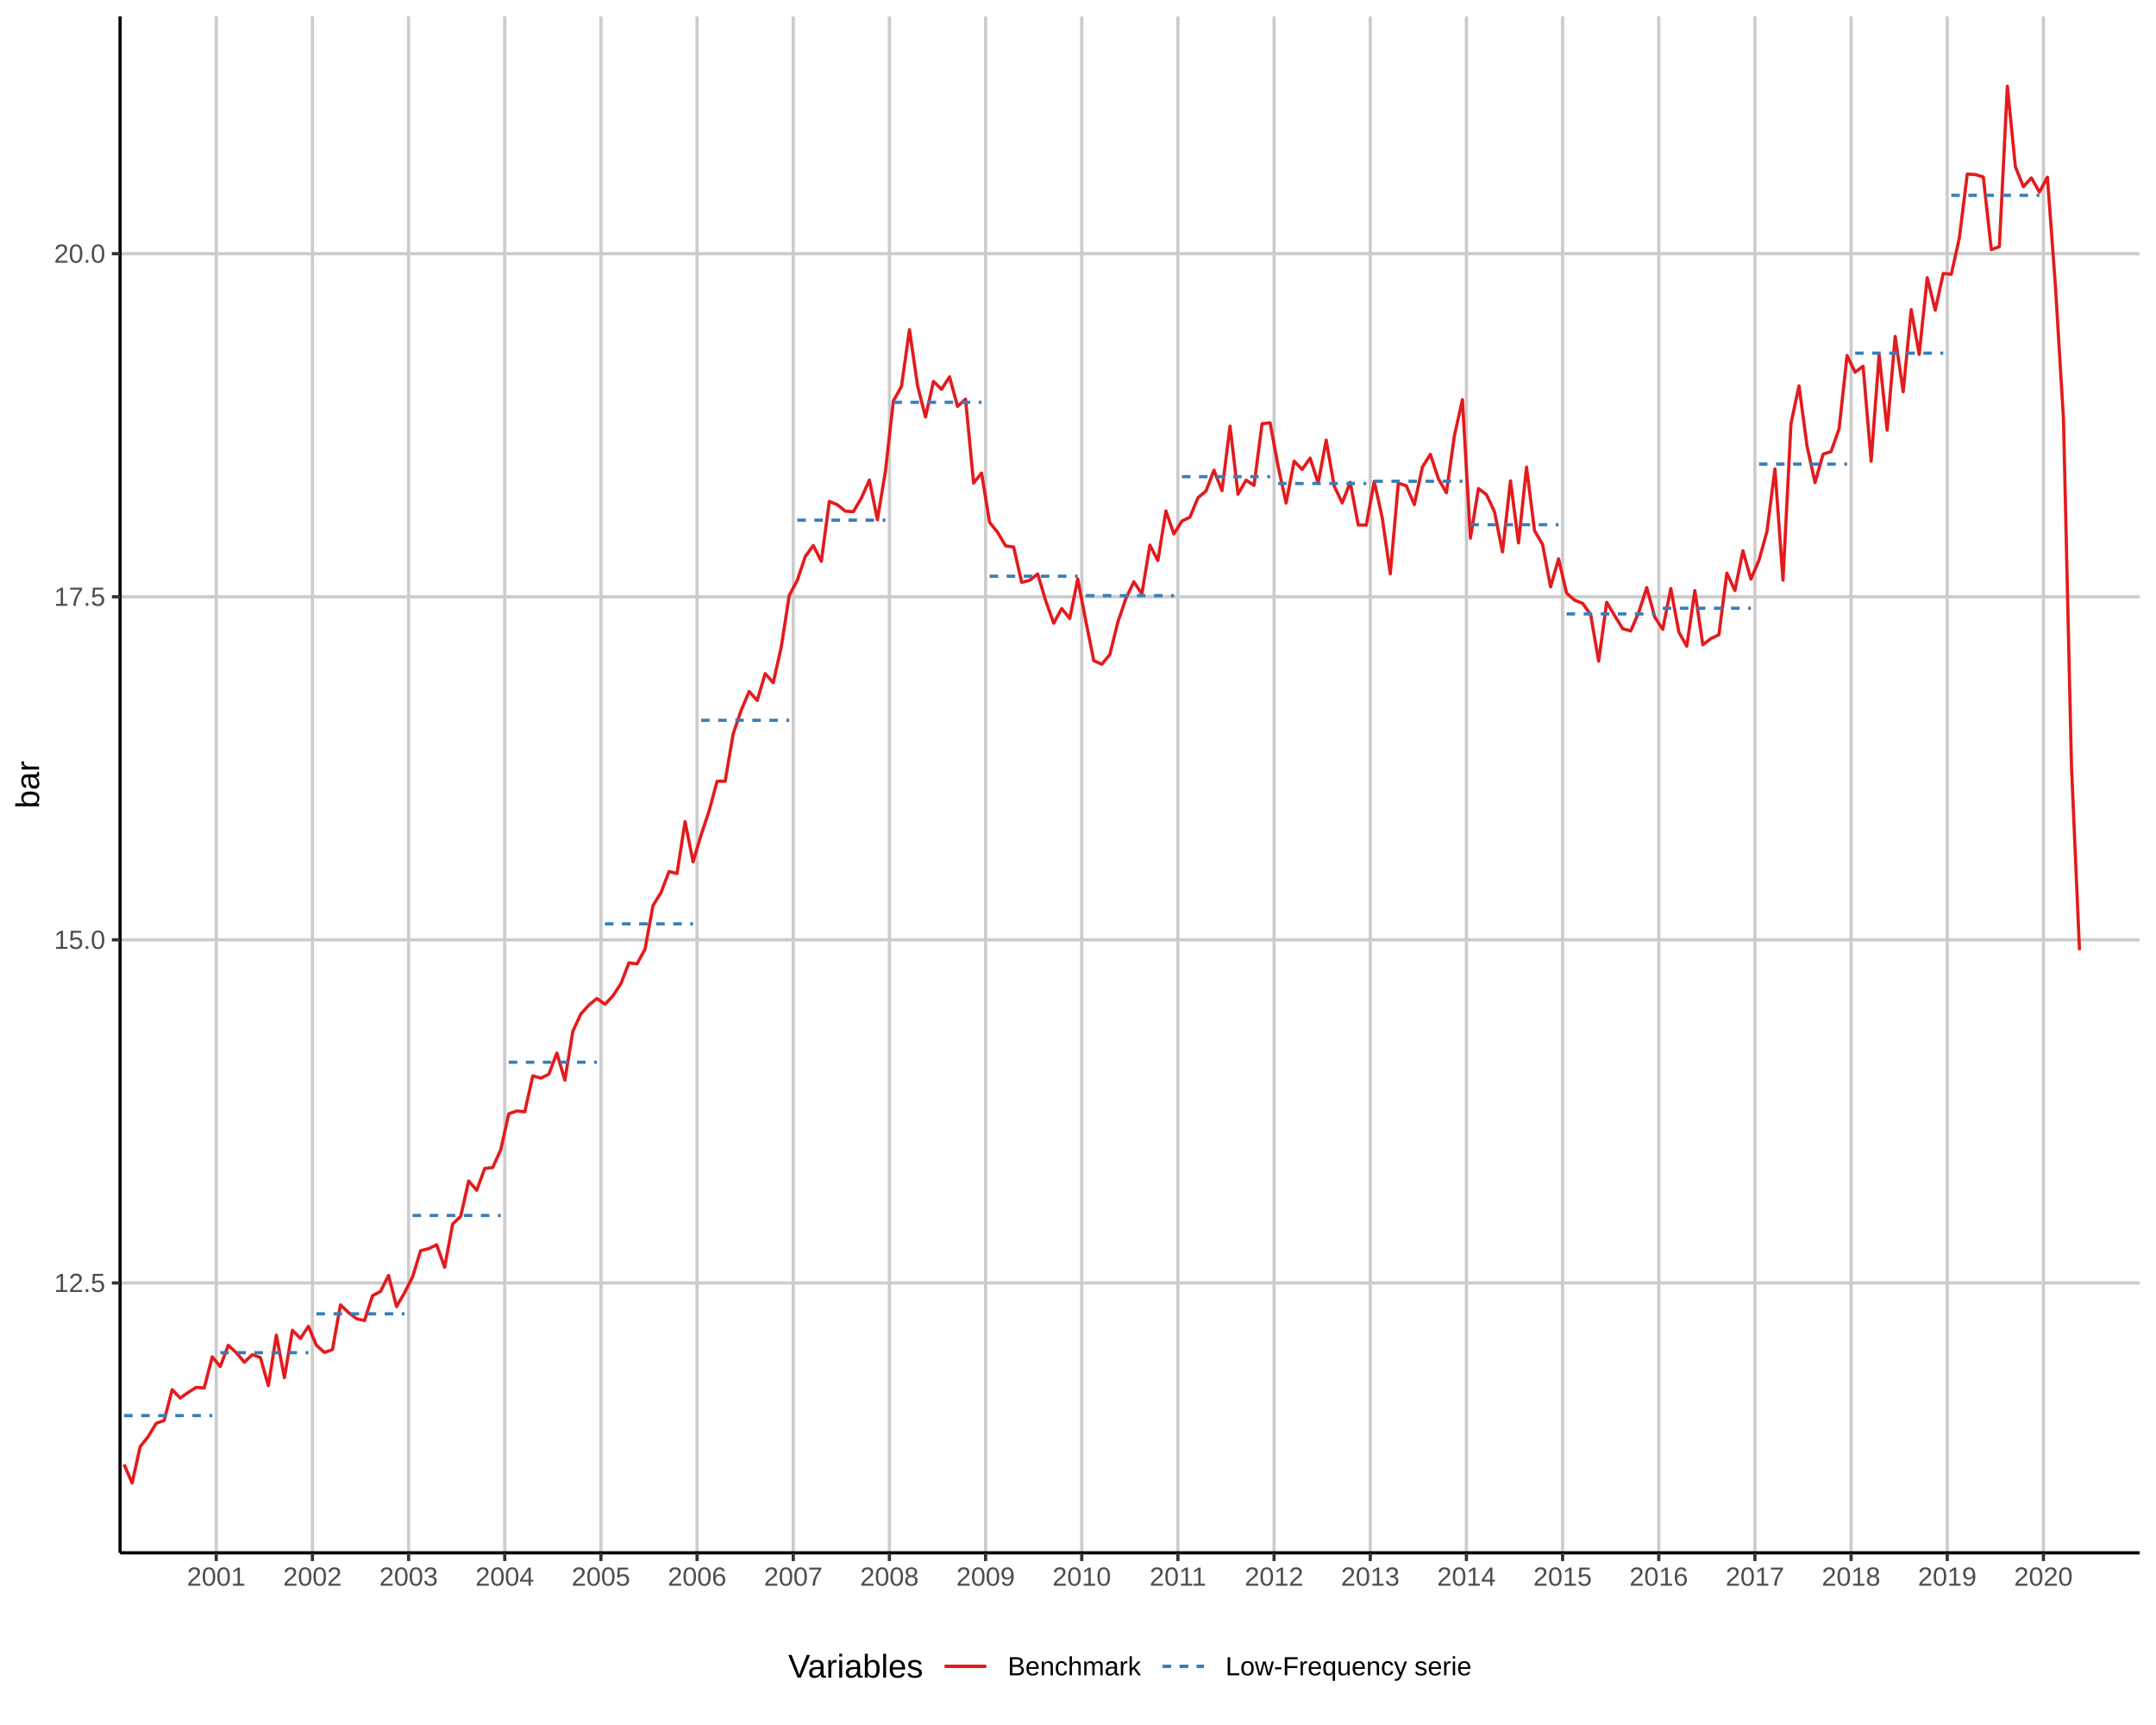
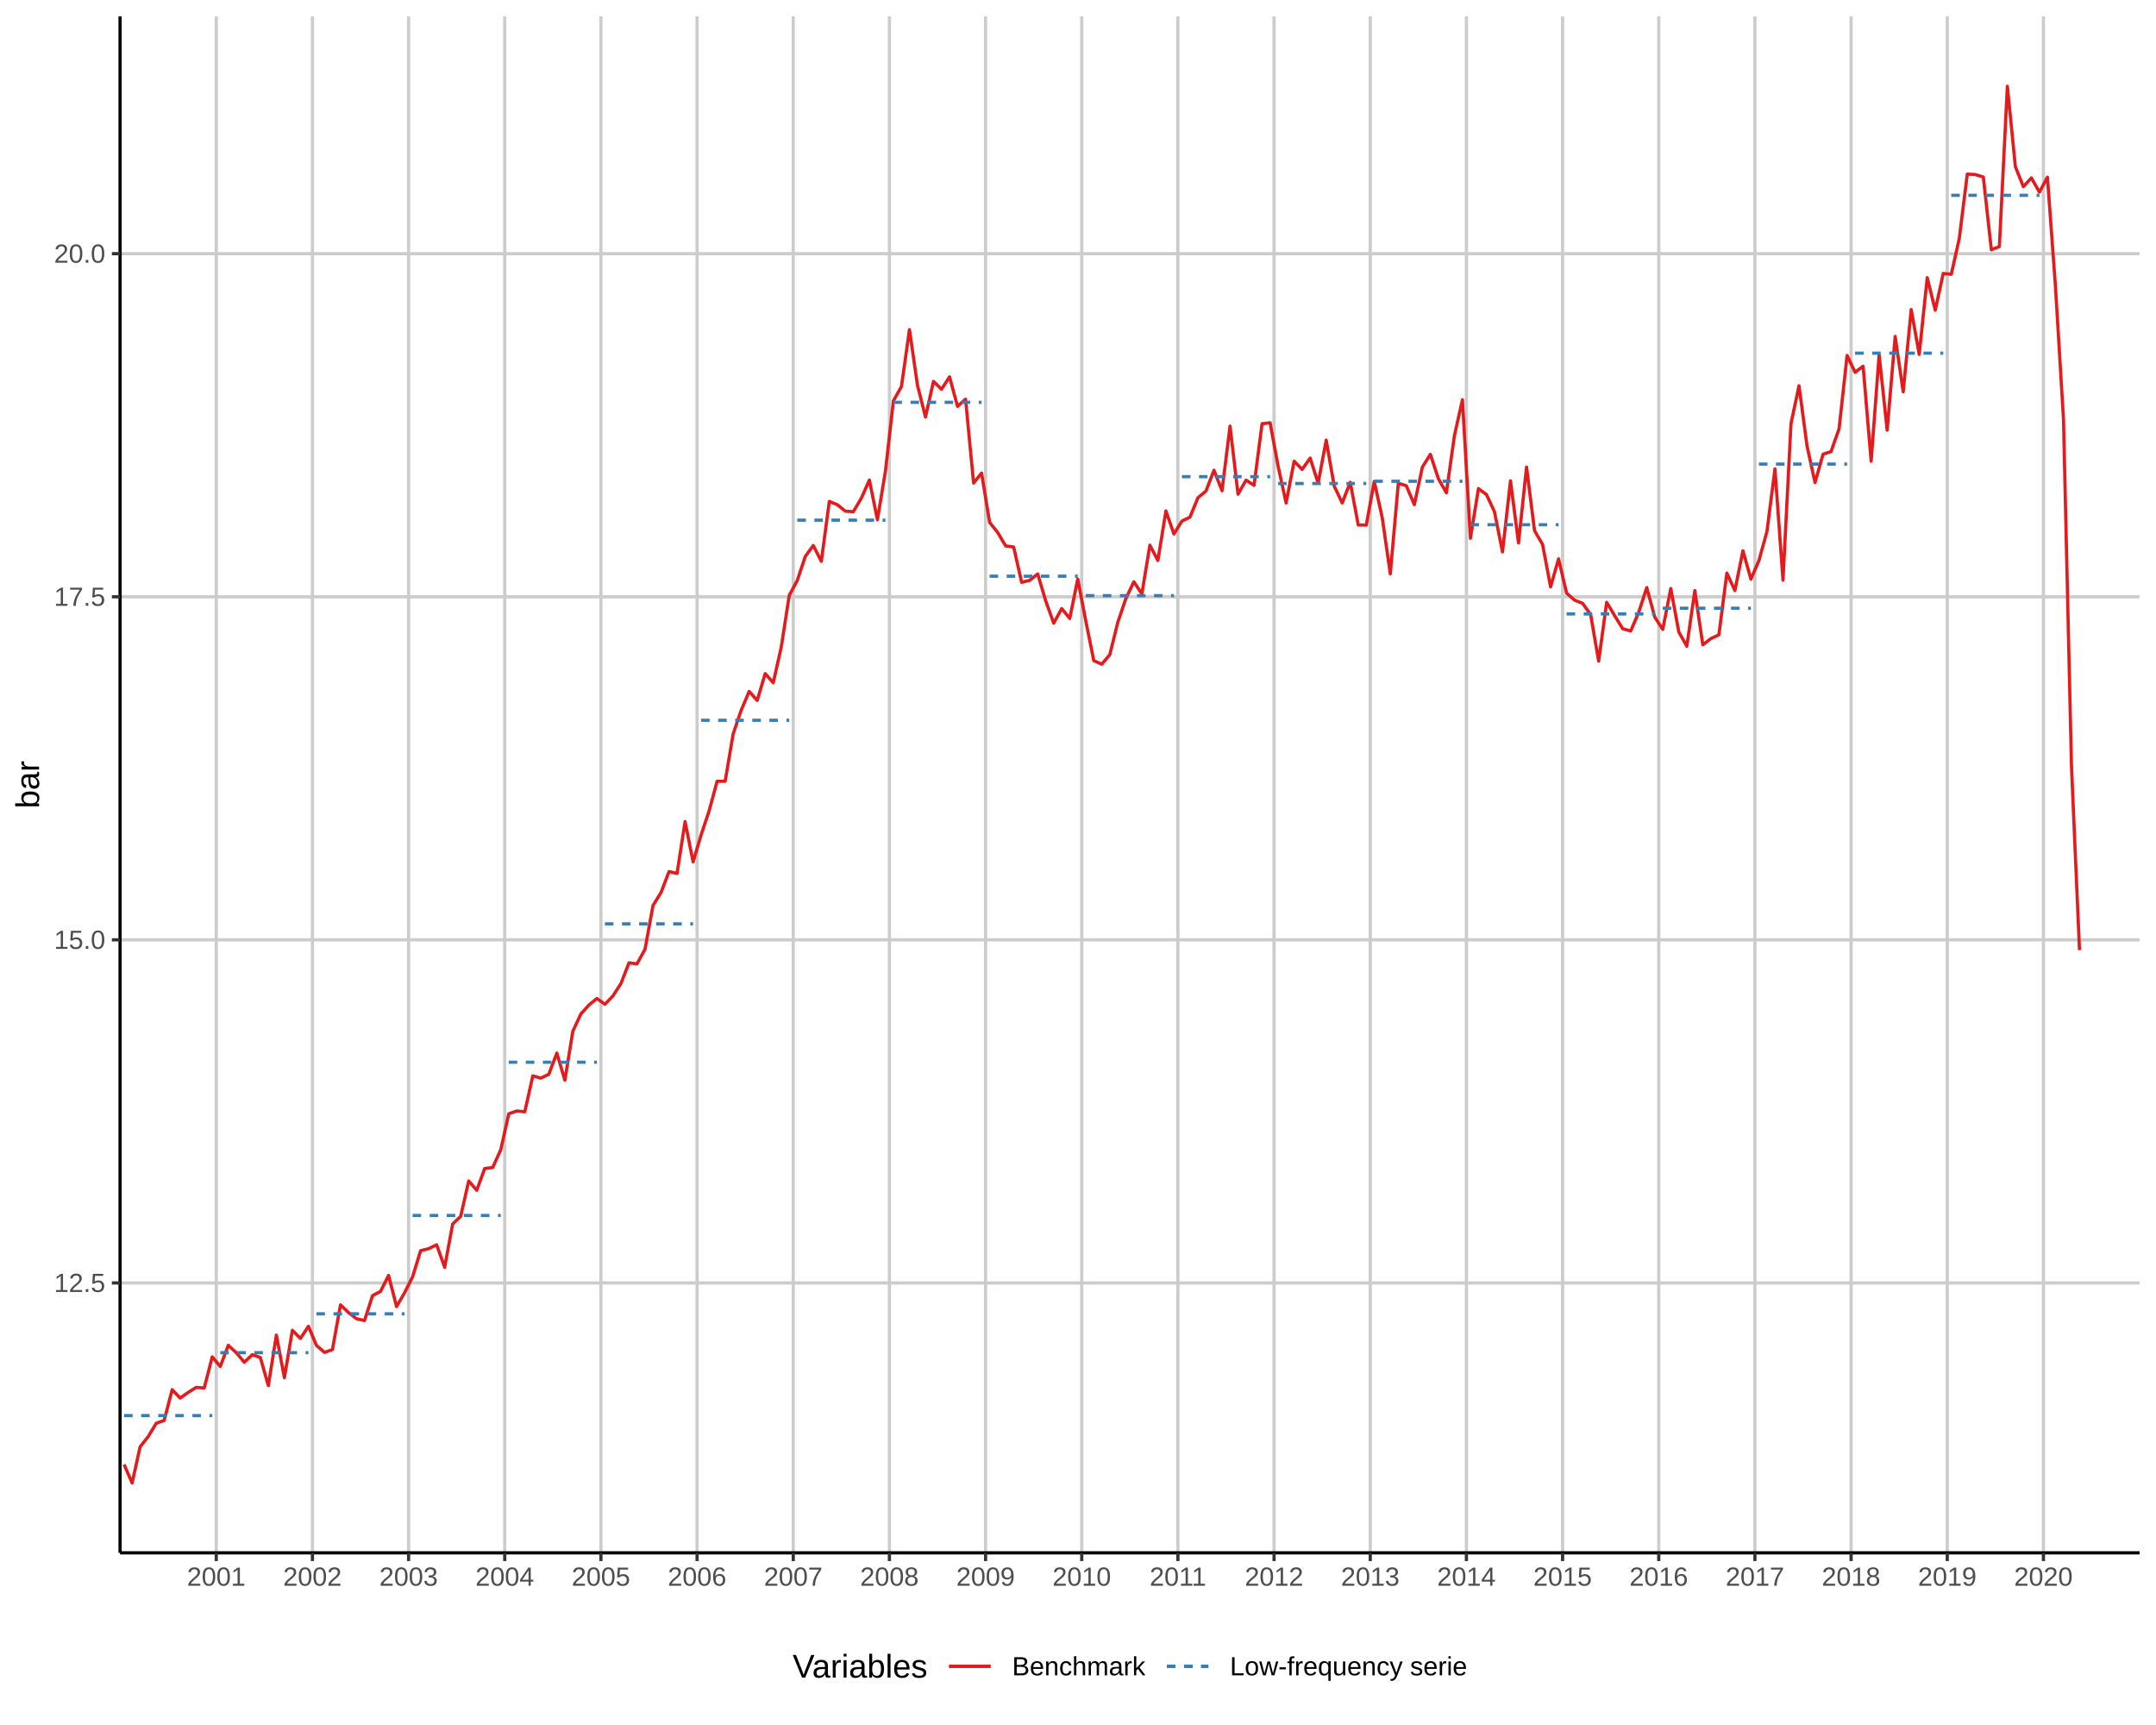
<svg xmlns="http://www.w3.org/2000/svg" viewBox="0 0 720.00 576.00">
  <defs>
    <style type="text/css">
    line, polyline, polygon, path, rect, circle {
      fill: none;
      stroke: #000000;
      stroke-linecap: round;
      stroke-linejoin: round;
      stroke-miterlimit: 10.00;
    }
  </style>
  </defs>
  <rect width="100%" height="100%" style="stroke: none; fill: #FFFFFF;" />
  <rect x="0.00" y="0.00" width="720.00" height="576.00" style="stroke-width: 1.07; stroke: #FFFFFF; fill: #FFFFFF;" />
  <defs>
    <clipPath id="cpNDAuMTB8NzE0LjUyfDUxOC41Mnw1LjQ4">
      <rect x="40.10" y="5.48" width="674.42" height="513.04" />
    </clipPath>
  </defs>
  <rect x="40.10" y="5.48" width="674.42" height="513.04" style="stroke-width: 1.07; stroke: none; fill: #FFFFFF;" clip-path="url(#cpNDAuMTB8NzE0LjUyfDUxOC41Mnw1LjQ4)" />
  <polyline points="40.10,428.39 714.52,428.39 " style="stroke-width: 1.07; stroke: #CCCCCC; stroke-linecap: butt;" clip-path="url(#cpNDAuMTB8NzE0LjUyfDUxOC41Mnw1LjQ4)" />
  <polyline points="40.10,313.83 714.52,313.83 " style="stroke-width: 1.07; stroke: #CCCCCC; stroke-linecap: butt;" clip-path="url(#cpNDAuMTB8NzE0LjUyfDUxOC41Mnw1LjQ4)" />
  <polyline points="40.10,199.27 714.52,199.27 " style="stroke-width: 1.07; stroke: #CCCCCC; stroke-linecap: butt;" clip-path="url(#cpNDAuMTB8NzE0LjUyfDUxOC41Mnw1LjQ4)" />
  <polyline points="40.10,84.71 714.52,84.71 " style="stroke-width: 1.07; stroke: #CCCCCC; stroke-linecap: butt;" clip-path="url(#cpNDAuMTB8NzE0LjUyfDUxOC41Mnw1LjQ4)" />
  <polyline points="72.22,518.52 72.22,5.48 " style="stroke-width: 1.07; stroke: #CCCCCC; stroke-linecap: butt;" clip-path="url(#cpNDAuMTB8NzE0LjUyfDUxOC41Mnw1LjQ4)" />
  <polyline points="104.33,518.52 104.33,5.48 " style="stroke-width: 1.07; stroke: #CCCCCC; stroke-linecap: butt;" clip-path="url(#cpNDAuMTB8NzE0LjUyfDUxOC41Mnw1LjQ4)" />
  <polyline points="136.45,518.52 136.45,5.48 " style="stroke-width: 1.07; stroke: #CCCCCC; stroke-linecap: butt;" clip-path="url(#cpNDAuMTB8NzE0LjUyfDUxOC41Mnw1LjQ4)" />
  <polyline points="168.56,518.52 168.56,5.48 " style="stroke-width: 1.07; stroke: #CCCCCC; stroke-linecap: butt;" clip-path="url(#cpNDAuMTB8NzE0LjUyfDUxOC41Mnw1LjQ4)" />
  <polyline points="200.68,518.52 200.68,5.48 " style="stroke-width: 1.07; stroke: #CCCCCC; stroke-linecap: butt;" clip-path="url(#cpNDAuMTB8NzE0LjUyfDUxOC41Mnw1LjQ4)" />
  <polyline points="232.79,518.52 232.79,5.48 " style="stroke-width: 1.07; stroke: #CCCCCC; stroke-linecap: butt;" clip-path="url(#cpNDAuMTB8NzE0LjUyfDUxOC41Mnw1LjQ4)" />
  <polyline points="264.91,518.52 264.91,5.48 " style="stroke-width: 1.07; stroke: #CCCCCC; stroke-linecap: butt;" clip-path="url(#cpNDAuMTB8NzE0LjUyfDUxOC41Mnw1LjQ4)" />
  <polyline points="297.02,518.52 297.02,5.48 " style="stroke-width: 1.07; stroke: #CCCCCC; stroke-linecap: butt;" clip-path="url(#cpNDAuMTB8NzE0LjUyfDUxOC41Mnw1LjQ4)" />
  <polyline points="329.14,518.52 329.14,5.48 " style="stroke-width: 1.07; stroke: #CCCCCC; stroke-linecap: butt;" clip-path="url(#cpNDAuMTB8NzE0LjUyfDUxOC41Mnw1LjQ4)" />
  <polyline points="361.25,518.52 361.25,5.48 " style="stroke-width: 1.07; stroke: #CCCCCC; stroke-linecap: butt;" clip-path="url(#cpNDAuMTB8NzE0LjUyfDUxOC41Mnw1LjQ4)" />
  <polyline points="393.37,518.52 393.37,5.48 " style="stroke-width: 1.07; stroke: #CCCCCC; stroke-linecap: butt;" clip-path="url(#cpNDAuMTB8NzE0LjUyfDUxOC41Mnw1LjQ4)" />
  <polyline points="425.48,518.52 425.48,5.48 " style="stroke-width: 1.07; stroke: #CCCCCC; stroke-linecap: butt;" clip-path="url(#cpNDAuMTB8NzE0LjUyfDUxOC41Mnw1LjQ4)" />
  <polyline points="457.60,518.52 457.60,5.48 " style="stroke-width: 1.07; stroke: #CCCCCC; stroke-linecap: butt;" clip-path="url(#cpNDAuMTB8NzE0LjUyfDUxOC41Mnw1LjQ4)" />
  <polyline points="489.71,518.52 489.71,5.48 " style="stroke-width: 1.07; stroke: #CCCCCC; stroke-linecap: butt;" clip-path="url(#cpNDAuMTB8NzE0LjUyfDUxOC41Mnw1LjQ4)" />
  <polyline points="521.83,518.52 521.83,5.48 " style="stroke-width: 1.07; stroke: #CCCCCC; stroke-linecap: butt;" clip-path="url(#cpNDAuMTB8NzE0LjUyfDUxOC41Mnw1LjQ4)" />
  <polyline points="553.95,518.52 553.95,5.48 " style="stroke-width: 1.07; stroke: #CCCCCC; stroke-linecap: butt;" clip-path="url(#cpNDAuMTB8NzE0LjUyfDUxOC41Mnw1LjQ4)" />
  <polyline points="586.06,518.52 586.06,5.48 " style="stroke-width: 1.07; stroke: #CCCCCC; stroke-linecap: butt;" clip-path="url(#cpNDAuMTB8NzE0LjUyfDUxOC41Mnw1LjQ4)" />
  <polyline points="618.18,518.52 618.18,5.48 " style="stroke-width: 1.07; stroke: #CCCCCC; stroke-linecap: butt;" clip-path="url(#cpNDAuMTB8NzE0LjUyfDUxOC41Mnw1LjQ4)" />
  <polyline points="650.29,518.52 650.29,5.48 " style="stroke-width: 1.07; stroke: #CCCCCC; stroke-linecap: butt;" clip-path="url(#cpNDAuMTB8NzE0LjUyfDUxOC41Mnw1LjQ4)" />
  <polyline points="682.41,518.52 682.41,5.48 " style="stroke-width: 1.07; stroke: #CCCCCC; stroke-linecap: butt;" clip-path="url(#cpNDAuMTB8NzE0LjUyfDUxOC41Mnw1LjQ4)" />
  <polyline points="41.44,489.01 44.12,495.20 46.79,483.10 49.47,479.72 52.15,475.27 54.82,474.31 57.50,464.03 60.18,466.83 62.85,464.94 65.53,463.26 68.20,463.47 70.88,453.07 73.56,456.30 76.23,449.21 78.91,451.68 81.59,454.87 84.26,452.33 86.94,453.30 89.61,462.68 92.29,445.82 94.97,460.02 97.64,444.19 100.32,446.93 103.00,442.86 105.67,449.24 108.35,451.59 111.02,450.65 113.70,435.71 116.38,438.27 119.05,440.34 121.73,440.95 124.41,432.63 127.08,431.22 129.76,425.88 132.43,436.28 135.11,431.64 137.79,426.36 140.46,417.62 143.14,416.95 145.82,415.65 148.49,423.16 151.17,408.70 153.84,406.17 156.52,394.34 159.20,397.45 161.87,390.17 164.55,389.84 167.23,383.89 169.90,371.91 172.58,370.97 175.25,371.24 177.93,359.25 180.61,360.00 183.28,358.71 185.96,351.63 188.64,360.69 191.31,344.31 193.99,338.57 196.66,335.59 199.34,333.41 202.02,335.34 204.69,332.54 207.37,328.40 210.05,321.50 212.72,321.84 215.40,316.97 218.07,302.37 220.75,298.02 223.43,291.02 226.10,291.67 228.78,274.34 231.46,287.79 234.13,278.80 236.81,270.78 239.48,260.87 242.16,260.88 244.84,245.07 247.51,237.19 250.19,230.87 252.87,233.88 255.54,224.92 258.22,227.98 260.90,216.07 263.57,198.81 266.25,193.82 268.92,185.82 271.60,182.14 274.28,187.44 276.95,167.43 279.63,168.53 282.31,170.69 284.98,170.85 287.66,166.31 290.33,160.28 293.01,173.55 295.69,157.34 298.36,133.83 301.04,129.06 303.72,110.06 306.39,128.64 309.07,139.24 311.74,127.35 314.42,129.98 317.10,125.83 319.77,135.70 322.45,133.28 325.13,161.29 327.80,157.97 330.48,174.42 333.15,177.76 335.83,182.28 338.51,182.66 341.18,194.45 343.86,193.78 346.54,191.64 349.21,200.60 351.89,208.10 354.56,203.20 357.24,206.50 359.92,193.34 362.59,207.29 365.27,220.60 367.95,221.79 370.62,218.59 373.30,207.77 375.97,199.90 378.65,194.26 381.33,198.32 384.00,182.03 386.68,187.17 389.36,170.61 392.03,178.30 394.71,173.99 397.38,172.69 400.06,166.20 402.74,163.96 405.41,157.01 408.09,163.86 410.77,142.30 413.44,165.02 416.12,160.32 418.79,162.07 421.47,141.49 424.15,141.17 426.82,155.67 429.50,167.95 432.18,153.99 434.85,156.75 437.53,152.97 440.20,161.33 442.88,146.97 445.56,162.31 448.23,167.94 450.91,161.04 453.59,175.30 456.26,175.35 458.94,160.76 461.61,172.93 464.29,191.60 466.97,161.35 469.64,162.20 472.32,168.51 475.00,155.98 477.67,151.70 480.35,159.85 483.02,164.54 485.70,145.50 488.38,133.48 491.05,179.72 493.73,163.13 496.41,165.15 499.08,170.87 501.76,184.30 504.43,160.55 507.11,181.30 509.79,155.98 512.46,177.19 515.14,181.78 517.82,195.96 520.49,186.61 523.17,198.06 525.84,200.41 528.52,201.46 531.20,205.24 533.87,220.77 536.55,201.11 539.23,205.60 541.90,209.93 544.58,210.69 547.25,204.46 549.93,196.20 552.61,206.04 555.28,210.17 557.96,196.51 560.64,211.02 563.31,215.77 565.99,197.21 568.66,215.32 571.34,213.23 574.02,211.97 576.69,191.36 579.37,197.19 582.05,183.90 584.72,193.39 587.40,187.15 590.07,177.48 592.75,156.59 595.43,193.72 598.10,141.47 600.78,128.83 603.46,148.92 606.13,161.15 608.81,151.67 611.48,150.79 614.16,143.19 616.84,118.70 619.51,124.30 622.19,122.29 624.87,154.01 627.54,118.47 630.22,143.65 632.89,112.34 635.57,130.82 638.25,103.36 640.92,118.34 643.60,92.72 646.28,103.58 648.95,91.31 651.63,91.59 654.30,79.65 656.98,58.13 659.66,58.29 662.33,59.10 665.01,83.37 667.69,82.35 670.36,28.80 673.04,55.67 675.71,62.33 678.39,59.40 681.07,64.15 683.74,59.17 686.42,95.60 689.10,139.82 691.77,255.74 694.45,317.26 " style="stroke-width: 1.07; stroke: #E41A1C; stroke-linecap: butt;" clip-path="url(#cpNDAuMTB8NzE0LjUyfDUxOC41Mnw1LjQ4)" />
  <polyline points="41.44,472.68 44.12,472.68 46.79,472.68 49.47,472.68 52.15,472.68 54.82,472.68 57.50,472.68 60.18,472.68 62.85,472.68 65.53,472.68 68.20,472.68 70.88,472.68 " style="stroke-width: 1.07; stroke: #377EB8; stroke-dasharray: 2.85,2.85; stroke-linecap: butt;" clip-path="url(#cpNDAuMTB8NzE0LjUyfDUxOC41Mnw1LjQ4)" />
  <polyline points="73.56,451.68 76.23,451.68 78.91,451.68 81.59,451.68 84.26,451.68 86.94,451.68 89.61,451.68 92.29,451.68 94.97,451.68 97.64,451.68 100.32,451.68 103.00,451.68 " style="stroke-width: 1.07; stroke: #377EB8; stroke-dasharray: 2.85,2.85; stroke-linecap: butt;" clip-path="url(#cpNDAuMTB8NzE0LjUyfDUxOC41Mnw1LjQ4)" />
  <polyline points="105.67,438.70 108.35,438.70 111.02,438.70 113.70,438.70 116.38,438.70 119.05,438.70 121.73,438.70 124.41,438.70 127.08,438.70 129.76,438.70 132.43,438.70 135.11,438.70 " style="stroke-width: 1.07; stroke: #377EB8; stroke-dasharray: 2.85,2.85; stroke-linecap: butt;" clip-path="url(#cpNDAuMTB8NzE0LjUyfDUxOC41Mnw1LjQ4)" />
  <polyline points="137.79,405.86 140.46,405.86 143.14,405.86 145.82,405.86 148.49,405.86 151.17,405.86 153.84,405.86 156.52,405.86 159.20,405.86 161.87,405.86 164.55,405.86 167.23,405.86 " style="stroke-width: 1.07; stroke: #377EB8; stroke-dasharray: 2.85,2.85; stroke-linecap: butt;" clip-path="url(#cpNDAuMTB8NzE0LjUyfDUxOC41Mnw1LjQ4)" />
  <polyline points="169.90,354.69 172.58,354.69 175.25,354.69 177.93,354.69 180.61,354.69 183.28,354.69 185.96,354.69 188.64,354.69 191.31,354.69 193.99,354.69 196.66,354.69 199.34,354.69 " style="stroke-width: 1.07; stroke: #377EB8; stroke-dasharray: 2.85,2.85; stroke-linecap: butt;" clip-path="url(#cpNDAuMTB8NzE0LjUyfDUxOC41Mnw1LjQ4)" />
  <polyline points="202.02,308.48 204.69,308.48 207.37,308.48 210.05,308.48 212.72,308.48 215.40,308.48 218.07,308.48 220.75,308.48 223.43,308.48 226.10,308.48 228.78,308.48 231.46,308.48 " style="stroke-width: 1.07; stroke: #377EB8; stroke-dasharray: 2.85,2.85; stroke-linecap: butt;" clip-path="url(#cpNDAuMTB8NzE0LjUyfDUxOC41Mnw1LjQ4)" />
  <polyline points="234.13,240.51 236.81,240.51 239.48,240.51 242.16,240.51 244.84,240.51 247.51,240.51 250.19,240.51 252.87,240.51 255.54,240.51 258.22,240.51 260.90,240.51 263.57,240.51 " style="stroke-width: 1.07; stroke: #377EB8; stroke-dasharray: 2.85,2.85; stroke-linecap: butt;" clip-path="url(#cpNDAuMTB8NzE0LjUyfDUxOC41Mnw1LjQ4)" />
  <polyline points="266.25,173.68 268.92,173.68 271.60,173.68 274.28,173.68 276.95,173.68 279.63,173.68 282.31,173.68 284.98,173.68 287.66,173.68 290.33,173.68 293.01,173.68 295.69,173.68 " style="stroke-width: 1.07; stroke: #377EB8; stroke-dasharray: 2.85,2.85; stroke-linecap: butt;" clip-path="url(#cpNDAuMTB8NzE0LjUyfDUxOC41Mnw1LjQ4)" />
  <polyline points="298.36,134.35 301.04,134.35 303.72,134.35 306.39,134.35 309.07,134.35 311.74,134.35 314.42,134.35 317.10,134.35 319.77,134.35 322.45,134.35 325.13,134.35 327.80,134.35 " style="stroke-width: 1.07; stroke: #377EB8; stroke-dasharray: 2.85,2.85; stroke-linecap: butt;" clip-path="url(#cpNDAuMTB8NzE0LjUyfDUxOC41Mnw1LjQ4)" />
  <polyline points="330.48,192.40 333.15,192.40 335.83,192.40 338.51,192.40 341.18,192.40 343.86,192.40 346.54,192.40 349.21,192.40 351.89,192.40 354.56,192.40 357.24,192.40 359.92,192.40 " style="stroke-width: 1.07; stroke: #377EB8; stroke-dasharray: 2.85,2.85; stroke-linecap: butt;" clip-path="url(#cpNDAuMTB8NzE0LjUyfDUxOC41Mnw1LjQ4)" />
  <polyline points="362.59,198.89 365.27,198.89 367.95,198.89 370.62,198.89 373.30,198.89 375.97,198.89 378.65,198.89 381.33,198.89 384.00,198.89 386.68,198.89 389.36,198.89 392.03,198.89 " style="stroke-width: 1.07; stroke: #377EB8; stroke-dasharray: 2.85,2.85; stroke-linecap: butt;" clip-path="url(#cpNDAuMTB8NzE0LjUyfDUxOC41Mnw1LjQ4)" />
  <polyline points="394.71,159.17 397.38,159.17 400.06,159.17 402.74,159.17 405.41,159.17 408.09,159.17 410.77,159.17 413.44,159.17 416.12,159.17 418.79,159.17 421.47,159.17 424.15,159.17 " style="stroke-width: 1.07; stroke: #377EB8; stroke-dasharray: 2.85,2.85; stroke-linecap: butt;" clip-path="url(#cpNDAuMTB8NzE0LjUyfDUxOC41Mnw1LjQ4)" />
  <polyline points="426.82,161.46 429.50,161.46 432.18,161.46 434.85,161.46 437.53,161.46 440.20,161.46 442.88,161.46 445.56,161.46 448.23,161.46 450.91,161.46 453.59,161.46 456.26,161.46 " style="stroke-width: 1.07; stroke: #377EB8; stroke-dasharray: 2.85,2.85; stroke-linecap: butt;" clip-path="url(#cpNDAuMTB8NzE0LjUyfDUxOC41Mnw1LjQ4)" />
  <polyline points="458.94,160.70 461.61,160.70 464.29,160.70 466.97,160.70 469.64,160.70 472.32,160.70 475.00,160.70 477.67,160.70 480.35,160.70 483.02,160.70 485.70,160.70 488.38,160.70 " style="stroke-width: 1.07; stroke: #377EB8; stroke-dasharray: 2.85,2.85; stroke-linecap: butt;" clip-path="url(#cpNDAuMTB8NzE0LjUyfDUxOC41Mnw1LjQ4)" />
  <polyline points="491.05,175.21 493.73,175.21 496.41,175.21 499.08,175.21 501.76,175.21 504.43,175.21 507.11,175.21 509.79,175.21 512.46,175.21 515.14,175.21 517.82,175.21 520.49,175.21 " style="stroke-width: 1.07; stroke: #377EB8; stroke-dasharray: 2.85,2.85; stroke-linecap: butt;" clip-path="url(#cpNDAuMTB8NzE0LjUyfDUxOC41Mnw1LjQ4)" />
  <polyline points="523.17,205.00 525.84,205.00 528.52,205.00 531.20,205.00 533.87,205.00 536.55,205.00 539.23,205.00 541.90,205.00 544.58,205.00 547.25,205.00 549.93,205.00 552.61,205.00 " style="stroke-width: 1.07; stroke: #377EB8; stroke-dasharray: 2.85,2.85; stroke-linecap: butt;" clip-path="url(#cpNDAuMTB8NzE0LjUyfDUxOC41Mnw1LjQ4)" />
  <polyline points="555.28,203.09 557.96,203.09 560.64,203.09 563.31,203.09 565.99,203.09 568.66,203.09 571.34,203.09 574.02,203.09 576.69,203.09 579.37,203.09 582.05,203.09 584.72,203.09 " style="stroke-width: 1.07; stroke: #377EB8; stroke-dasharray: 2.85,2.85; stroke-linecap: butt;" clip-path="url(#cpNDAuMTB8NzE0LjUyfDUxOC41Mnw1LjQ4)" />
  <polyline points="587.40,154.97 590.07,154.97 592.75,154.97 595.43,154.97 598.10,154.97 600.78,154.97 603.46,154.97 606.13,154.97 608.81,154.97 611.48,154.97 614.16,154.97 616.84,154.97 " style="stroke-width: 1.07; stroke: #377EB8; stroke-dasharray: 2.85,2.85; stroke-linecap: butt;" clip-path="url(#cpNDAuMTB8NzE0LjUyfDUxOC41Mnw1LjQ4)" />
  <polyline points="619.51,117.93 622.19,117.93 624.87,117.93 627.54,117.93 630.22,117.93 632.89,117.93 635.57,117.93 638.25,117.93 640.92,117.93 643.60,117.93 646.28,117.93 648.95,117.93 " style="stroke-width: 1.07; stroke: #377EB8; stroke-dasharray: 2.85,2.85; stroke-linecap: butt;" clip-path="url(#cpNDAuMTB8NzE0LjUyfDUxOC41Mnw1LjQ4)" />
  <polyline points="651.63,65.23 654.30,65.23 656.98,65.23 659.66,65.23 662.33,65.23 665.01,65.23 667.69,65.23 670.36,65.23 673.04,65.23 675.71,65.23 678.39,65.23 681.07,65.23 " style="stroke-width: 1.07; stroke: #377EB8; stroke-dasharray: 2.85,2.85; stroke-linecap: butt;" clip-path="url(#cpNDAuMTB8NzE0LjUyfDUxOC41Mnw1LjQ4)" />
  <defs>
    <clipPath id="cpMC4wMHw3MjAuMDB8NTc2LjAwfDAuMDA=">
      <rect x="0.00" y="0.00" width="720.00" height="576.00" />
    </clipPath>
  </defs>
  <polyline points="40.10,518.52 40.10,5.48 " style="stroke-width: 1.07; stroke-linecap: butt;" clip-path="url(#cpMC4wMHw3MjAuMDB8NTc2LjAwfDAuMDA=)" />
  <g clip-path="url(#cpMC4wMHw3MjAuMDB8NTc2LjAwfDAuMDA=)">
    <text x="18.06" y="431.41" style="font-size: 8.80px; fill: #4D4D4D; font-family: Liberation Sans;" textLength="17.11px" lengthAdjust="spacingAndGlyphs">12.5</text>
  </g>
  <g clip-path="url(#cpMC4wMHw3MjAuMDB8NTc2LjAwfDAuMDA=)">
    <text x="18.06" y="316.85" style="font-size: 8.80px; fill: #4D4D4D; font-family: Liberation Sans;" textLength="17.11px" lengthAdjust="spacingAndGlyphs">15.0</text>
  </g>
  <g clip-path="url(#cpMC4wMHw3MjAuMDB8NTc2LjAwfDAuMDA=)">
    <text x="18.06" y="202.29" style="font-size: 8.80px; fill: #4D4D4D; font-family: Liberation Sans;" textLength="17.11px" lengthAdjust="spacingAndGlyphs">17.5</text>
  </g>
  <g clip-path="url(#cpMC4wMHw3MjAuMDB8NTc2LjAwfDAuMDA=)">
    <text x="18.06" y="87.73" style="font-size: 8.80px; fill: #4D4D4D; font-family: Liberation Sans;" textLength="17.11px" lengthAdjust="spacingAndGlyphs">20.0</text>
  </g>
  <polyline points="37.36,428.39 40.10,428.39 " style="stroke-width: 1.07; stroke: #333333; stroke-linecap: butt;" clip-path="url(#cpMC4wMHw3MjAuMDB8NTc2LjAwfDAuMDA=)" />
  <polyline points="37.36,313.83 40.10,313.83 " style="stroke-width: 1.07; stroke: #333333; stroke-linecap: butt;" clip-path="url(#cpMC4wMHw3MjAuMDB8NTc2LjAwfDAuMDA=)" />
  <polyline points="37.36,199.27 40.10,199.27 " style="stroke-width: 1.07; stroke: #333333; stroke-linecap: butt;" clip-path="url(#cpMC4wMHw3MjAuMDB8NTc2LjAwfDAuMDA=)" />
  <polyline points="37.36,84.71 40.10,84.71 " style="stroke-width: 1.07; stroke: #333333; stroke-linecap: butt;" clip-path="url(#cpMC4wMHw3MjAuMDB8NTc2LjAwfDAuMDA=)" />
  <polyline points="40.10,518.52 714.52,518.52 " style="stroke-width: 1.07; stroke-linecap: butt;" clip-path="url(#cpMC4wMHw3MjAuMDB8NTc2LjAwfDAuMDA=)" />
  <polyline points="72.22,521.26 72.22,518.52 " style="stroke-width: 1.07; stroke: #333333; stroke-linecap: butt;" clip-path="url(#cpMC4wMHw3MjAuMDB8NTc2LjAwfDAuMDA=)" />
  <polyline points="104.33,521.26 104.33,518.52 " style="stroke-width: 1.07; stroke: #333333; stroke-linecap: butt;" clip-path="url(#cpMC4wMHw3MjAuMDB8NTc2LjAwfDAuMDA=)" />
  <polyline points="136.45,521.26 136.45,518.52 " style="stroke-width: 1.07; stroke: #333333; stroke-linecap: butt;" clip-path="url(#cpMC4wMHw3MjAuMDB8NTc2LjAwfDAuMDA=)" />
  <polyline points="168.56,521.26 168.56,518.52 " style="stroke-width: 1.07; stroke: #333333; stroke-linecap: butt;" clip-path="url(#cpMC4wMHw3MjAuMDB8NTc2LjAwfDAuMDA=)" />
  <polyline points="200.68,521.26 200.68,518.52 " style="stroke-width: 1.07; stroke: #333333; stroke-linecap: butt;" clip-path="url(#cpMC4wMHw3MjAuMDB8NTc2LjAwfDAuMDA=)" />
  <polyline points="232.79,521.26 232.79,518.52 " style="stroke-width: 1.07; stroke: #333333; stroke-linecap: butt;" clip-path="url(#cpMC4wMHw3MjAuMDB8NTc2LjAwfDAuMDA=)" />
  <polyline points="264.91,521.26 264.91,518.52 " style="stroke-width: 1.07; stroke: #333333; stroke-linecap: butt;" clip-path="url(#cpMC4wMHw3MjAuMDB8NTc2LjAwfDAuMDA=)" />
  <polyline points="297.02,521.26 297.02,518.52 " style="stroke-width: 1.07; stroke: #333333; stroke-linecap: butt;" clip-path="url(#cpMC4wMHw3MjAuMDB8NTc2LjAwfDAuMDA=)" />
  <polyline points="329.14,521.26 329.14,518.52 " style="stroke-width: 1.07; stroke: #333333; stroke-linecap: butt;" clip-path="url(#cpMC4wMHw3MjAuMDB8NTc2LjAwfDAuMDA=)" />
  <polyline points="361.25,521.26 361.25,518.52 " style="stroke-width: 1.07; stroke: #333333; stroke-linecap: butt;" clip-path="url(#cpMC4wMHw3MjAuMDB8NTc2LjAwfDAuMDA=)" />
  <polyline points="393.37,521.26 393.37,518.52 " style="stroke-width: 1.07; stroke: #333333; stroke-linecap: butt;" clip-path="url(#cpMC4wMHw3MjAuMDB8NTc2LjAwfDAuMDA=)" />
  <polyline points="425.48,521.26 425.48,518.52 " style="stroke-width: 1.07; stroke: #333333; stroke-linecap: butt;" clip-path="url(#cpMC4wMHw3MjAuMDB8NTc2LjAwfDAuMDA=)" />
  <polyline points="457.60,521.26 457.60,518.52 " style="stroke-width: 1.07; stroke: #333333; stroke-linecap: butt;" clip-path="url(#cpMC4wMHw3MjAuMDB8NTc2LjAwfDAuMDA=)" />
  <polyline points="489.71,521.26 489.71,518.52 " style="stroke-width: 1.07; stroke: #333333; stroke-linecap: butt;" clip-path="url(#cpMC4wMHw3MjAuMDB8NTc2LjAwfDAuMDA=)" />
  <polyline points="521.83,521.26 521.83,518.52 " style="stroke-width: 1.07; stroke: #333333; stroke-linecap: butt;" clip-path="url(#cpMC4wMHw3MjAuMDB8NTc2LjAwfDAuMDA=)" />
  <polyline points="553.95,521.26 553.95,518.52 " style="stroke-width: 1.07; stroke: #333333; stroke-linecap: butt;" clip-path="url(#cpMC4wMHw3MjAuMDB8NTc2LjAwfDAuMDA=)" />
  <polyline points="586.06,521.26 586.06,518.52 " style="stroke-width: 1.07; stroke: #333333; stroke-linecap: butt;" clip-path="url(#cpMC4wMHw3MjAuMDB8NTc2LjAwfDAuMDA=)" />
  <polyline points="618.18,521.26 618.18,518.52 " style="stroke-width: 1.07; stroke: #333333; stroke-linecap: butt;" clip-path="url(#cpMC4wMHw3MjAuMDB8NTc2LjAwfDAuMDA=)" />
  <polyline points="650.29,521.26 650.29,518.52 " style="stroke-width: 1.07; stroke: #333333; stroke-linecap: butt;" clip-path="url(#cpMC4wMHw3MjAuMDB8NTc2LjAwfDAuMDA=)" />
  <polyline points="682.41,521.26 682.41,518.52 " style="stroke-width: 1.07; stroke: #333333; stroke-linecap: butt;" clip-path="url(#cpMC4wMHw3MjAuMDB8NTc2LjAwfDAuMDA=)" />
  <g clip-path="url(#cpMC4wMHw3MjAuMDB8NTc2LjAwfDAuMDA=)">
    <text x="62.44" y="529.49" style="font-size: 8.80px; fill: #4D4D4D; font-family: Liberation Sans;" textLength="19.56px" lengthAdjust="spacingAndGlyphs">2001</text>
  </g>
  <g clip-path="url(#cpMC4wMHw3MjAuMDB8NTc2LjAwfDAuMDA=)">
    <text x="94.55" y="529.49" style="font-size: 8.80px; fill: #4D4D4D; font-family: Liberation Sans;" textLength="19.56px" lengthAdjust="spacingAndGlyphs">2002</text>
  </g>
  <g clip-path="url(#cpMC4wMHw3MjAuMDB8NTc2LjAwfDAuMDA=)">
    <text x="126.67" y="529.49" style="font-size: 8.80px; fill: #4D4D4D; font-family: Liberation Sans;" textLength="19.56px" lengthAdjust="spacingAndGlyphs">2003</text>
  </g>
  <g clip-path="url(#cpMC4wMHw3MjAuMDB8NTc2LjAwfDAuMDA=)">
    <text x="158.78" y="529.49" style="font-size: 8.80px; fill: #4D4D4D; font-family: Liberation Sans;" textLength="19.56px" lengthAdjust="spacingAndGlyphs">2004</text>
  </g>
  <g clip-path="url(#cpMC4wMHw3MjAuMDB8NTc2LjAwfDAuMDA=)">
    <text x="190.90" y="529.49" style="font-size: 8.80px; fill: #4D4D4D; font-family: Liberation Sans;" textLength="19.56px" lengthAdjust="spacingAndGlyphs">2005</text>
  </g>
  <g clip-path="url(#cpMC4wMHw3MjAuMDB8NTc2LjAwfDAuMDA=)">
    <text x="223.01" y="529.49" style="font-size: 8.80px; fill: #4D4D4D; font-family: Liberation Sans;" textLength="19.56px" lengthAdjust="spacingAndGlyphs">2006</text>
  </g>
  <g clip-path="url(#cpMC4wMHw3MjAuMDB8NTc2LjAwfDAuMDA=)">
    <text x="255.13" y="529.49" style="font-size: 8.80px; fill: #4D4D4D; font-family: Liberation Sans;" textLength="19.56px" lengthAdjust="spacingAndGlyphs">2007</text>
  </g>
  <g clip-path="url(#cpMC4wMHw3MjAuMDB8NTc2LjAwfDAuMDA=)">
    <text x="287.24" y="529.49" style="font-size: 8.80px; fill: #4D4D4D; font-family: Liberation Sans;" textLength="19.56px" lengthAdjust="spacingAndGlyphs">2008</text>
  </g>
  <g clip-path="url(#cpMC4wMHw3MjAuMDB8NTc2LjAwfDAuMDA=)">
    <text x="319.36" y="529.49" style="font-size: 8.80px; fill: #4D4D4D; font-family: Liberation Sans;" textLength="19.56px" lengthAdjust="spacingAndGlyphs">2009</text>
  </g>
  <g clip-path="url(#cpMC4wMHw3MjAuMDB8NTc2LjAwfDAuMDA=)">
    <text x="351.47" y="529.49" style="font-size: 8.80px; fill: #4D4D4D; font-family: Liberation Sans;" textLength="19.56px" lengthAdjust="spacingAndGlyphs">2010</text>
  </g>
  <g clip-path="url(#cpMC4wMHw3MjAuMDB8NTc2LjAwfDAuMDA=)">
    <text x="383.92" y="529.49" style="font-size: 8.80px; fill: #4D4D4D; font-family: Liberation Sans;" textLength="18.91px" lengthAdjust="spacingAndGlyphs">2011</text>
  </g>
  <g clip-path="url(#cpMC4wMHw3MjAuMDB8NTc2LjAwfDAuMDA=)">
    <text x="415.70" y="529.49" style="font-size: 8.80px; fill: #4D4D4D; font-family: Liberation Sans;" textLength="19.56px" lengthAdjust="spacingAndGlyphs">2012</text>
  </g>
  <g clip-path="url(#cpMC4wMHw3MjAuMDB8NTc2LjAwfDAuMDA=)">
    <text x="447.82" y="529.49" style="font-size: 8.80px; fill: #4D4D4D; font-family: Liberation Sans;" textLength="19.56px" lengthAdjust="spacingAndGlyphs">2013</text>
  </g>
  <g clip-path="url(#cpMC4wMHw3MjAuMDB8NTc2LjAwfDAuMDA=)">
    <text x="479.93" y="529.49" style="font-size: 8.80px; fill: #4D4D4D; font-family: Liberation Sans;" textLength="19.56px" lengthAdjust="spacingAndGlyphs">2014</text>
  </g>
  <g clip-path="url(#cpMC4wMHw3MjAuMDB8NTc2LjAwfDAuMDA=)">
    <text x="512.05" y="529.49" style="font-size: 8.80px; fill: #4D4D4D; font-family: Liberation Sans;" textLength="19.56px" lengthAdjust="spacingAndGlyphs">2015</text>
  </g>
  <g clip-path="url(#cpMC4wMHw3MjAuMDB8NTc2LjAwfDAuMDA=)">
    <text x="544.16" y="529.49" style="font-size: 8.80px; fill: #4D4D4D; font-family: Liberation Sans;" textLength="19.56px" lengthAdjust="spacingAndGlyphs">2016</text>
  </g>
  <g clip-path="url(#cpMC4wMHw3MjAuMDB8NTc2LjAwfDAuMDA=)">
    <text x="576.28" y="529.49" style="font-size: 8.80px; fill: #4D4D4D; font-family: Liberation Sans;" textLength="19.56px" lengthAdjust="spacingAndGlyphs">2017</text>
  </g>
  <g clip-path="url(#cpMC4wMHw3MjAuMDB8NTc2LjAwfDAuMDA=)">
    <text x="608.39" y="529.49" style="font-size: 8.80px; fill: #4D4D4D; font-family: Liberation Sans;" textLength="19.56px" lengthAdjust="spacingAndGlyphs">2018</text>
  </g>
  <g clip-path="url(#cpMC4wMHw3MjAuMDB8NTc2LjAwfDAuMDA=)">
    <text x="640.51" y="529.49" style="font-size: 8.80px; fill: #4D4D4D; font-family: Liberation Sans;" textLength="19.56px" lengthAdjust="spacingAndGlyphs">2019</text>
  </g>
  <g clip-path="url(#cpMC4wMHw3MjAuMDB8NTc2LjAwfDAuMDA=)">
    <text x="672.62" y="529.49" style="font-size: 8.80px; fill: #4D4D4D; font-family: Liberation Sans;" textLength="19.56px" lengthAdjust="spacingAndGlyphs">2020</text>
  </g>
  <g clip-path="url(#cpMC4wMHw3MjAuMDB8NTc2LjAwfDAuMDA=)">
    <text transform="translate(13.04,269.95) rotate(-90)" style="font-size: 11.00px; font-family: Liberation Sans;" textLength="15.91px" lengthAdjust="spacingAndGlyphs">bar</text>
  </g>
-   <rect x="257.75" y="542.28" width="239.12" height="28.24" style="stroke-width: 1.07; stroke: none; fill: #FFFFFF;" clip-path="url(#cpMC4wMHw3MjAuMDB8NTc2LjAwfDAuMDA=)" />
+   <rect x="259.22" y="542.28" width="236.19" height="28.24" style="stroke-width: 1.07; stroke: none; fill: #FFFFFF;" clip-path="url(#cpMC4wMHw3MjAuMDB8NTc2LjAwfDAuMDA=)" />
  <g clip-path="url(#cpMC4wMHw3MjAuMDB8NTc2LjAwfDAuMDA=)">
-     <text x="263.23" y="560.18" style="font-size: 11.00px; font-family: Liberation Sans;" textLength="45.06px" lengthAdjust="spacingAndGlyphs">Variables</text>
+     <text x="264.70" y="560.18" style="font-size: 11.00px; font-family: Liberation Sans;" textLength="45.06px" lengthAdjust="spacingAndGlyphs">Variables</text>
  </g>
-   <line x1="315.50" y1="556.40" x2="329.32" y2="556.40" style="stroke-width: 1.07; stroke: #E41A1C; stroke-linecap: butt;" clip-path="url(#cpMC4wMHw3MjAuMDB8NTc2LjAwfDAuMDA=)" />
-   <line x1="315.50" y1="556.40" x2="329.32" y2="556.40" style="stroke-width: 1.07; stroke: #E41A1C; stroke-linecap: butt;" clip-path="url(#cpMC4wMHw3MjAuMDB8NTc2LjAwfDAuMDA=)" />
-   <line x1="388.24" y1="556.40" x2="402.06" y2="556.40" style="stroke-width: 1.07; stroke: #377EB8; stroke-dasharray: 2.85,2.85; stroke-linecap: butt;" clip-path="url(#cpMC4wMHw3MjAuMDB8NTc2LjAwfDAuMDA=)" />
-   <line x1="388.24" y1="556.40" x2="402.06" y2="556.40" style="stroke-width: 1.07; stroke: #377EB8; stroke-dasharray: 2.85,2.85; stroke-linecap: butt;" clip-path="url(#cpMC4wMHw3MjAuMDB8NTc2LjAwfDAuMDA=)" />
+   <line x1="316.97" y1="556.40" x2="330.79" y2="556.40" style="stroke-width: 1.07; stroke: #E41A1C; stroke-linecap: butt;" clip-path="url(#cpMC4wMHw3MjAuMDB8NTc2LjAwfDAuMDA=)" />
+   <line x1="316.97" y1="556.40" x2="330.79" y2="556.40" style="stroke-width: 1.07; stroke: #E41A1C; stroke-linecap: butt;" clip-path="url(#cpMC4wMHw3MjAuMDB8NTc2LjAwfDAuMDA=)" />
+   <line x1="389.71" y1="556.40" x2="403.53" y2="556.40" style="stroke-width: 1.07; stroke: #377EB8; stroke-dasharray: 2.85,2.85; stroke-linecap: butt;" clip-path="url(#cpMC4wMHw3MjAuMDB8NTc2LjAwfDAuMDA=)" />
+   <line x1="389.71" y1="556.40" x2="403.53" y2="556.40" style="stroke-width: 1.07; stroke: #377EB8; stroke-dasharray: 2.85,2.85; stroke-linecap: butt;" clip-path="url(#cpMC4wMHw3MjAuMDB8NTc2LjAwfDAuMDA=)" />
  <g clip-path="url(#cpMC4wMHw3MjAuMDB8NTc2LjAwfDAuMDA=)">
-     <text x="336.53" y="559.42" style="font-size: 8.80px; font-family: Liberation Sans;" textLength="44.50px" lengthAdjust="spacingAndGlyphs">Benchmark</text>
+     <text x="338.00" y="559.42" style="font-size: 8.80px; font-family: Liberation Sans;" textLength="44.50px" lengthAdjust="spacingAndGlyphs">Benchmark</text>
  </g>
  <g clip-path="url(#cpMC4wMHw3MjAuMDB8NTc2LjAwfDAuMDA=)">
-     <text x="409.27" y="559.42" style="font-size: 8.80px; font-family: Liberation Sans;" textLength="82.12px" lengthAdjust="spacingAndGlyphs">Low-Frequency serie</text>
+     <text x="410.74" y="559.42" style="font-size: 8.80px; font-family: Liberation Sans;" textLength="79.19px" lengthAdjust="spacingAndGlyphs">Low-frequency serie</text>
  </g>
</svg>
